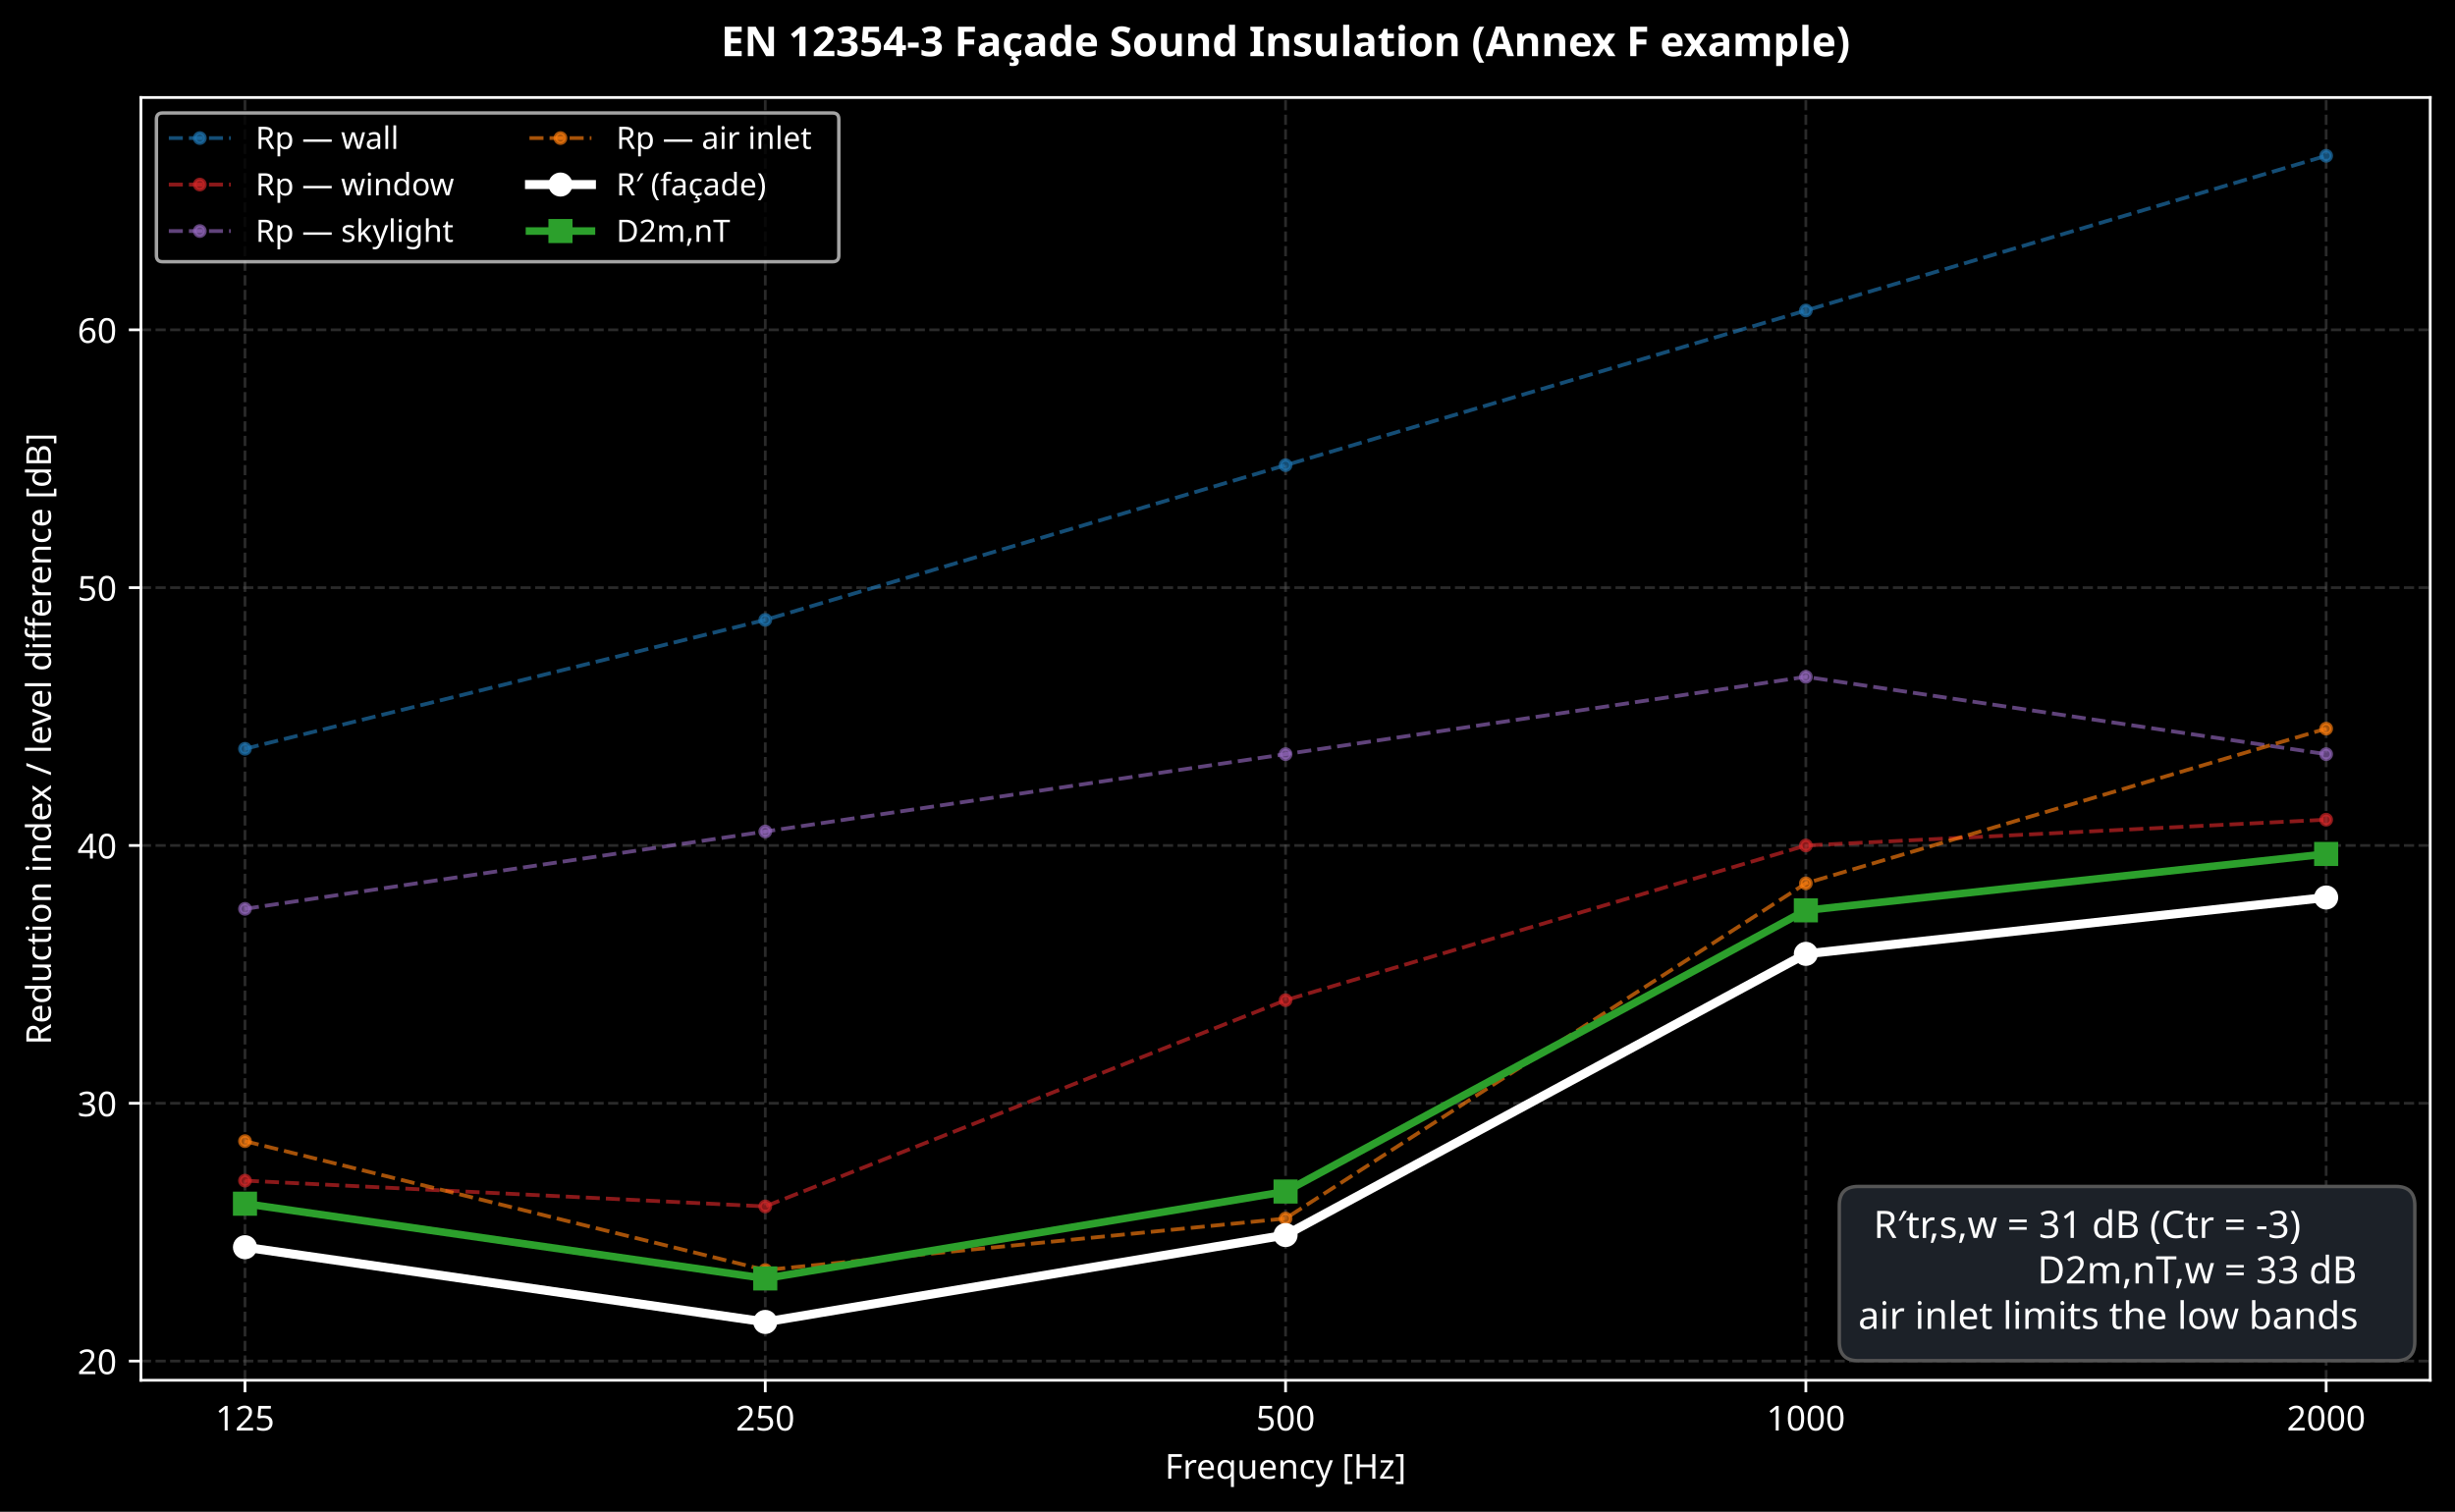
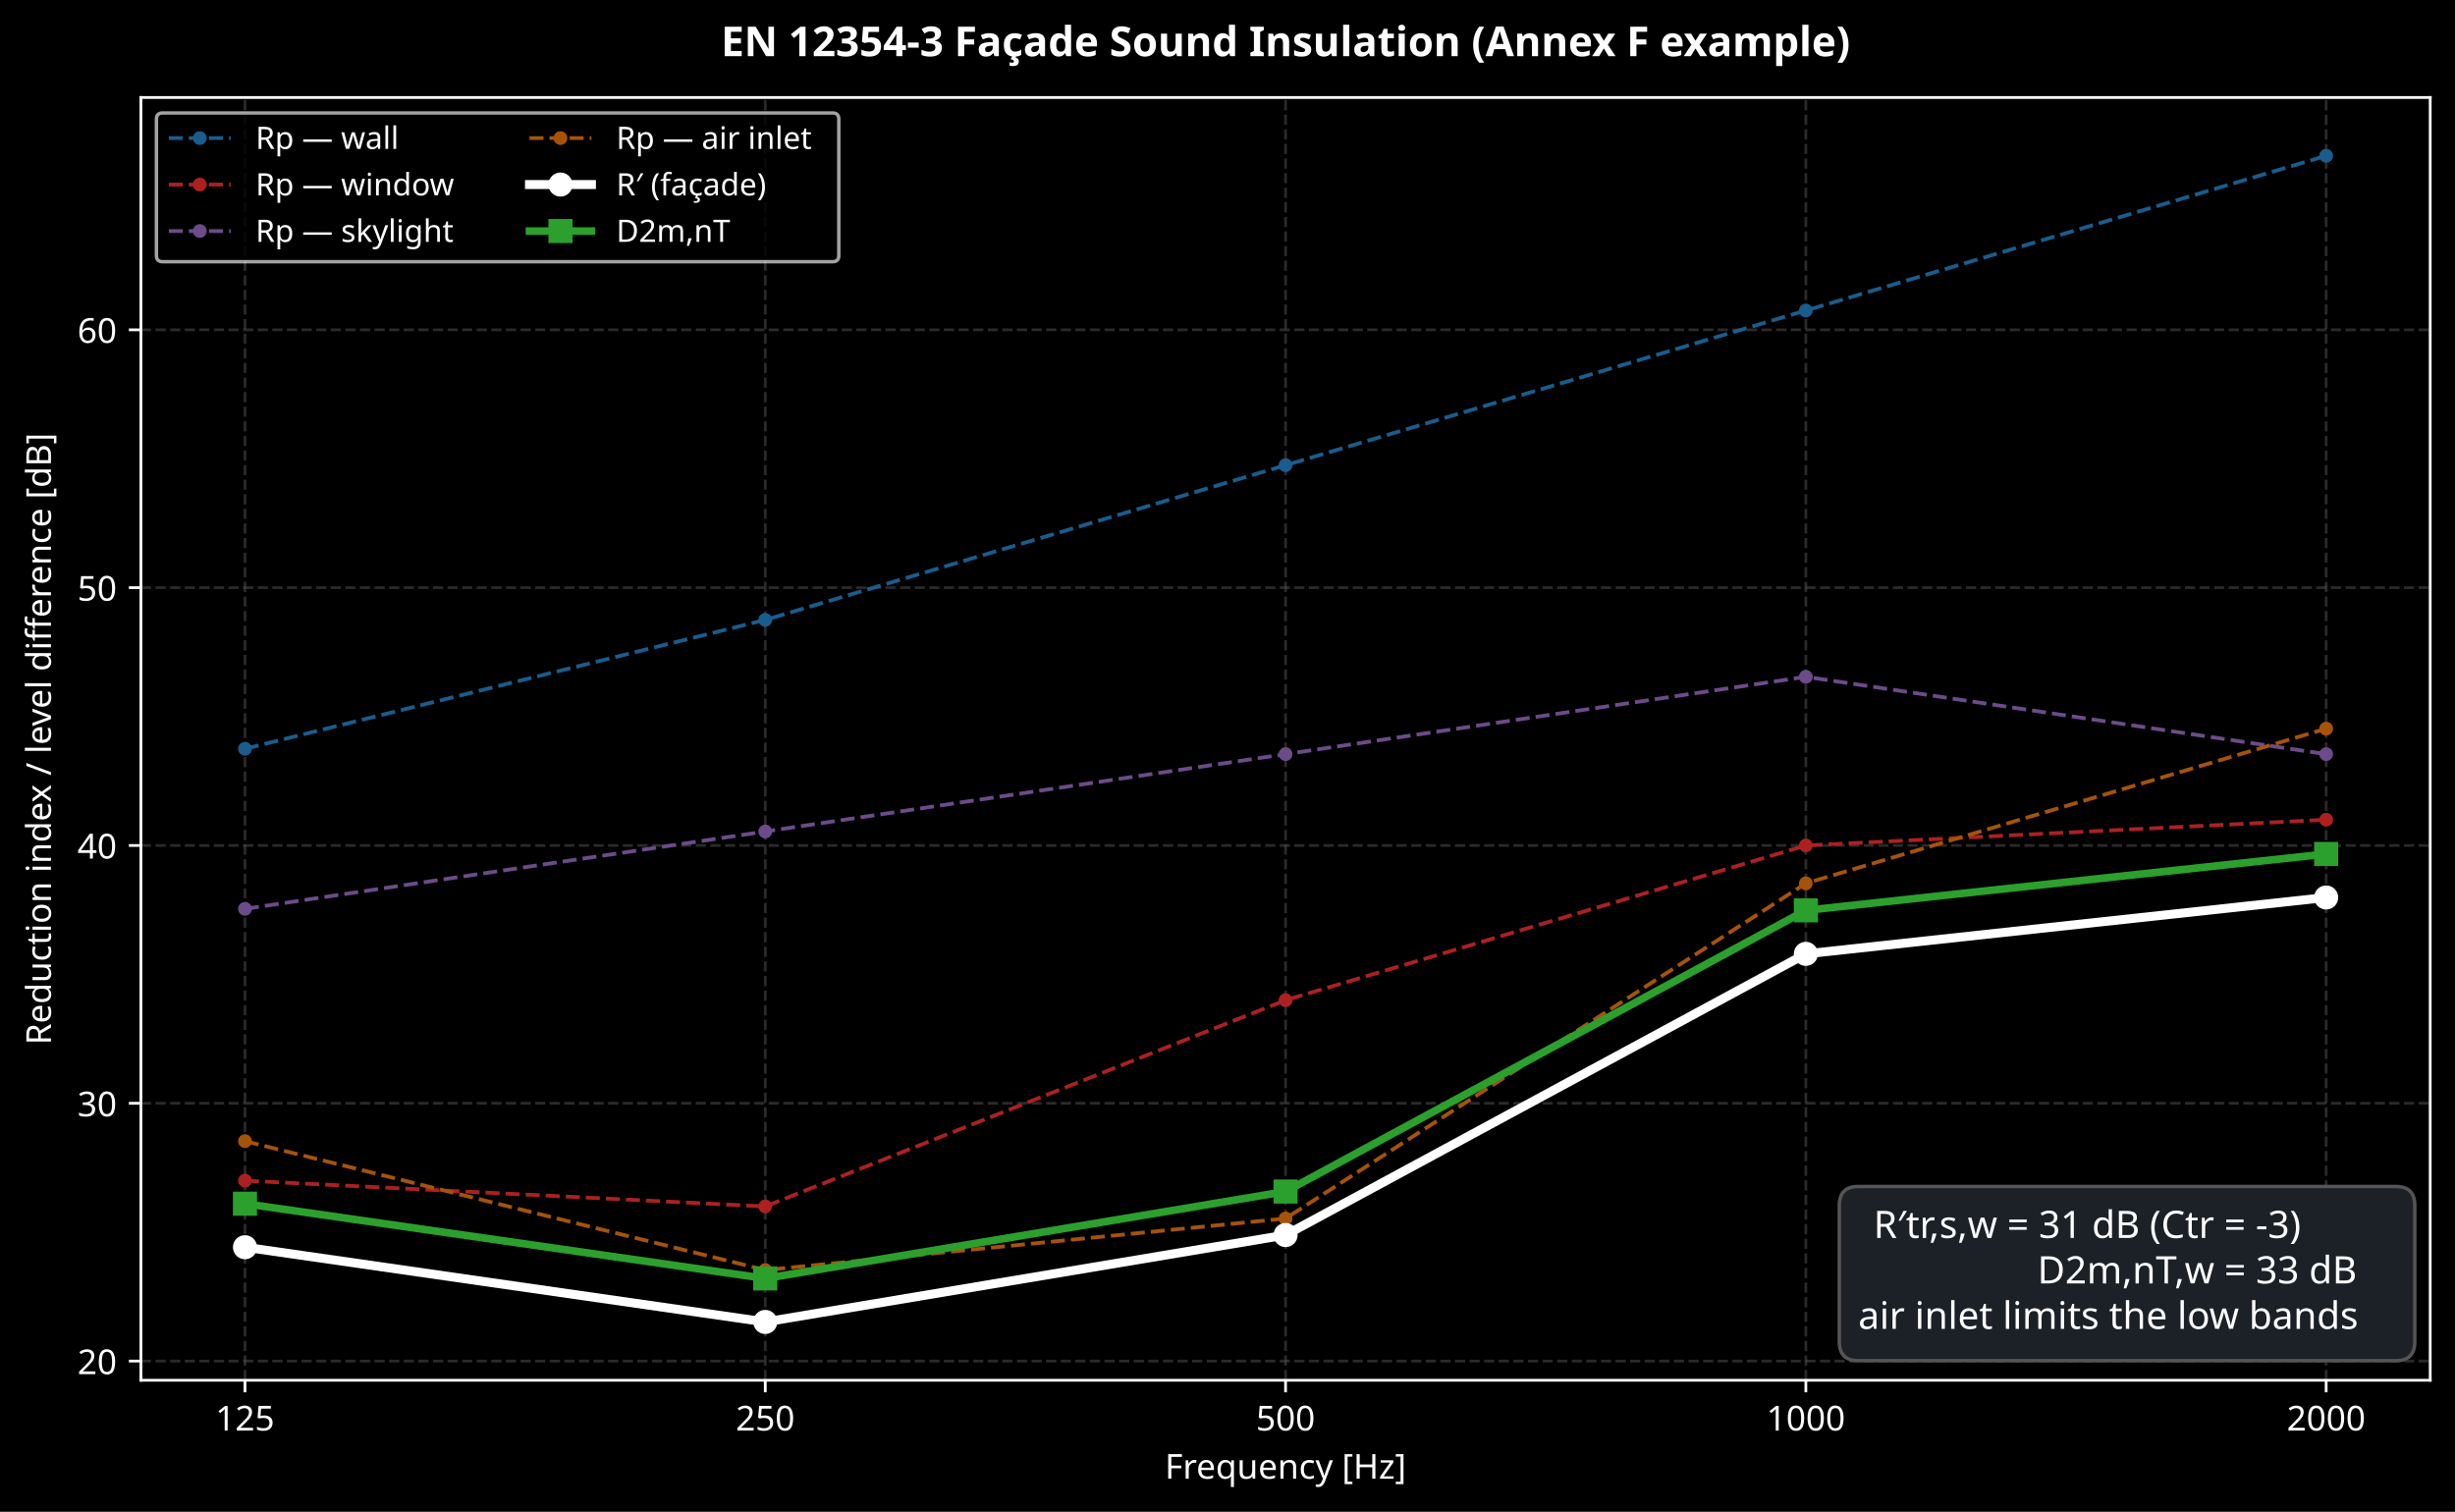
<svg xmlns="http://www.w3.org/2000/svg" xmlns:xlink="http://www.w3.org/1999/xlink" width="712.963pt" height="439.117pt" viewBox="0 0 712.963 439.117" version="1.1">
  <defs>
    <style type="text/css">*{stroke-linejoin: round; stroke-linecap: butt}</style>
  </defs>
  <g id="figure_1">
    <g id="patch_1">
      <path d="M 0 439.117  L 712.963 439.117  L 712.963 0  L 0 0  z " />
    </g>
    <g id="axes_1">
      <g id="patch_2">
        <path d="M 40.926 400.916  L 705.763 400.916  L 705.763 28.318  L 40.926 28.318  z " />
      </g>
      <g id="matplotlib.axis_1">
        <g id="xtick_1">
          <g id="line2d_1">
            <path d="M 71.146 400.916  L 71.146 28.318  " clip-path="url(#pfb9ac1091e)" style="fill: none; stroke-dasharray: 2.96,1.28; stroke-dashoffset: 0; stroke: #555555; stroke-opacity: 0.5; stroke-width: 0.8" />
          </g>
          <g id="line2d_2">
            <defs>
              <path id="m8d14ee1197" d="M 0 0  L 0 3.5  " style="stroke: #ffffff; stroke-width: 0.8" />
            </defs>
            <g>
              <use xlink:href="#m8d14ee1197" x="71.146" y="400.916" style="fill: #ffffff; stroke: #ffffff; stroke-width: 0.8" />
            </g>
          </g>
          <g id="text_1">
            <text style="font-size: 10px; font-family: sans-serif; text-anchor: middle; fill: #ffffff" x="71.146" y="415.513" transform="rotate(-0 71.14567 415.5134)">125</text>
          </g>
        </g>
        <g id="xtick_2">
          <g id="line2d_3">
            <path d="M 222.245 400.916  L 222.245 28.318  " clip-path="url(#pfb9ac1091e)" style="fill: none; stroke-dasharray: 2.96,1.28; stroke-dashoffset: 0; stroke: #555555; stroke-opacity: 0.5; stroke-width: 0.8" />
          </g>
          <g id="line2d_4">
            <g>
              <use xlink:href="#m8d14ee1197" x="222.245" y="400.916" style="fill: #ffffff; stroke: #ffffff; stroke-width: 0.8" />
            </g>
          </g>
          <g id="text_2">
            <text style="font-size: 10px; font-family: sans-serif; text-anchor: middle; fill: #ffffff" x="222.245" y="415.513" transform="rotate(-0 222.2451 415.5134)">250</text>
          </g>
        </g>
        <g id="xtick_3">
          <g id="line2d_5">
            <path d="M 373.345 400.916  L 373.345 28.318  " clip-path="url(#pfb9ac1091e)" style="fill: none; stroke-dasharray: 2.96,1.28; stroke-dashoffset: 0; stroke: #555555; stroke-opacity: 0.5; stroke-width: 0.8" />
          </g>
          <g id="line2d_6">
            <g>
              <use xlink:href="#m8d14ee1197" x="373.345" y="400.916" style="fill: #ffffff; stroke: #ffffff; stroke-width: 0.8" />
            </g>
          </g>
          <g id="text_3">
            <text style="font-size: 10px; font-family: sans-serif; text-anchor: middle; fill: #ffffff" x="373.345" y="415.513" transform="rotate(-0 373.3446 415.5134)">500</text>
          </g>
        </g>
        <g id="xtick_4">
          <g id="line2d_7">
            <path d="M 524.444 400.916  L 524.444 28.318  " clip-path="url(#pfb9ac1091e)" style="fill: none; stroke-dasharray: 2.96,1.28; stroke-dashoffset: 0; stroke: #555555; stroke-opacity: 0.5; stroke-width: 0.8" />
          </g>
          <g id="line2d_8">
            <g>
              <use xlink:href="#m8d14ee1197" x="524.444" y="400.916" style="fill: #ffffff; stroke: #ffffff; stroke-width: 0.8" />
            </g>
          </g>
          <g id="text_4">
            <text style="font-size: 10px; font-family: sans-serif; text-anchor: middle; fill: #ffffff" x="524.444" y="415.513" transform="rotate(-0 524.4441 415.5134)">1000</text>
          </g>
        </g>
        <g id="xtick_5">
          <g id="line2d_9">
            <path d="M 675.544 400.916  L 675.544 28.318  " clip-path="url(#pfb9ac1091e)" style="fill: none; stroke-dasharray: 2.96,1.28; stroke-dashoffset: 0; stroke: #555555; stroke-opacity: 0.5; stroke-width: 0.8" />
          </g>
          <g id="line2d_10">
            <g>
              <use xlink:href="#m8d14ee1197" x="675.544" y="400.916" style="fill: #ffffff; stroke: #ffffff; stroke-width: 0.8" />
            </g>
          </g>
          <g id="text_5">
            <text style="font-size: 10px; font-family: sans-serif; text-anchor: middle; fill: #ffffff" x="675.544" y="415.513" transform="rotate(-0 675.5435 415.5134)">2000</text>
          </g>
        </g>
        <g id="text_6">
          <text style="font-size: 10px; font-family: sans-serif; text-anchor: middle; fill: #ffffff" x="373.345" y="429.514" transform="rotate(-0 373.3446 429.5142)">Frequency [Hz]</text>
        </g>
      </g>
      <g id="matplotlib.axis_2">
        <g id="ytick_1">
          <g id="line2d_11">
            <path d="M 40.926 395.35  L 705.763 395.35  " clip-path="url(#pfb9ac1091e)" style="fill: none; stroke-dasharray: 2.96,1.28; stroke-dashoffset: 0; stroke: #555555; stroke-opacity: 0.5; stroke-width: 0.8" />
          </g>
          <g id="line2d_12">
            <defs>
              <path id="m5e07181663" d="M 0 0  L -3.5 0  " style="stroke: #ffffff; stroke-width: 0.8" />
            </defs>
            <g>
              <use xlink:href="#m5e07181663" x="40.926" y="395.35" style="fill: #ffffff; stroke: #ffffff; stroke-width: 0.8" />
            </g>
          </g>
          <g id="text_7">
            <text style="font-size: 10px; font-family: sans-serif; text-anchor: end; fill: #ffffff" x="33.926" y="399.149" transform="rotate(-0 33.92578 399.1491)">20</text>
          </g>
        </g>
        <g id="ytick_2">
          <g id="line2d_13">
            <path d="M 40.926 320.462  L 705.763 320.462  " clip-path="url(#pfb9ac1091e)" style="fill: none; stroke-dasharray: 2.96,1.28; stroke-dashoffset: 0; stroke: #555555; stroke-opacity: 0.5; stroke-width: 0.8" />
          </g>
          <g id="line2d_14">
            <g>
              <use xlink:href="#m5e07181663" x="40.926" y="320.462" style="fill: #ffffff; stroke: #ffffff; stroke-width: 0.8" />
            </g>
          </g>
          <g id="text_8">
            <text style="font-size: 10px; font-family: sans-serif; text-anchor: end; fill: #ffffff" x="33.926" y="324.261" transform="rotate(-0 33.92578 324.2611)">30</text>
          </g>
        </g>
        <g id="ytick_3">
          <g id="line2d_15">
            <path d="M 40.926 245.574  L 705.763 245.574  " clip-path="url(#pfb9ac1091e)" style="fill: none; stroke-dasharray: 2.96,1.28; stroke-dashoffset: 0; stroke: #555555; stroke-opacity: 0.5; stroke-width: 0.8" />
          </g>
          <g id="line2d_16">
            <g>
              <use xlink:href="#m5e07181663" x="40.926" y="245.574" style="fill: #ffffff; stroke: #ffffff; stroke-width: 0.8" />
            </g>
          </g>
          <g id="text_9">
            <text style="font-size: 10px; font-family: sans-serif; text-anchor: end; fill: #ffffff" x="33.926" y="249.373" transform="rotate(-0 33.92578 249.3732)">40</text>
          </g>
        </g>
        <g id="ytick_4">
          <g id="line2d_17">
            <path d="M 40.926 170.686  L 705.763 170.686  " clip-path="url(#pfb9ac1091e)" style="fill: none; stroke-dasharray: 2.96,1.28; stroke-dashoffset: 0; stroke: #555555; stroke-opacity: 0.5; stroke-width: 0.8" />
          </g>
          <g id="line2d_18">
            <g>
              <use xlink:href="#m5e07181663" x="40.926" y="170.686" style="fill: #ffffff; stroke: #ffffff; stroke-width: 0.8" />
            </g>
          </g>
          <g id="text_10">
            <text style="font-size: 10px; font-family: sans-serif; text-anchor: end; fill: #ffffff" x="33.926" y="174.485" transform="rotate(-0 33.92578 174.4852)">50</text>
          </g>
        </g>
        <g id="ytick_5">
          <g id="line2d_19">
            <path d="M 40.926 95.798  L 705.763 95.798  " clip-path="url(#pfb9ac1091e)" style="fill: none; stroke-dasharray: 2.96,1.28; stroke-dashoffset: 0; stroke: #555555; stroke-opacity: 0.5; stroke-width: 0.8" />
          </g>
          <g id="line2d_20">
            <g>
              <use xlink:href="#m5e07181663" x="40.926" y="95.798" style="fill: #ffffff; stroke: #ffffff; stroke-width: 0.8" />
            </g>
          </g>
          <g id="text_11">
            <text style="font-size: 10px; font-family: sans-serif; text-anchor: end; fill: #ffffff" x="33.926" y="99.597" transform="rotate(-0 33.92578 99.59716)">60</text>
          </g>
        </g>
        <g id="text_12">
          <text style="font-size: 10px; font-family: sans-serif; text-anchor: middle; fill: #ffffff" x="14.798" y="214.617" transform="rotate(-90 14.79844 214.617)">Reduction index / level difference [dB]</text>
        </g>
      </g>
      <g id="line2d_21">
-         <path d="M 71.146 217.497  L 222.245 180.053  L 373.345 135.12  L 524.444 90.187  L 675.544 45.254  " clip-path="url(#pfb9ac1091e)" style="fill: none; stroke-dasharray: 4.07,1.76; stroke-dashoffset: 0; stroke: #1f77b4; stroke-opacity: 0.65; stroke-width: 1.1" />
-         <defs>
-           <path id="m6eb64f1829" d="M 0 1.5  C 0.398 1.5 0.779 1.342 1.061 1.061  C 1.342 0.779 1.5 0.398 1.5 0  C 1.5 -0.398 1.342 -0.779 1.061 -1.061  C 0.779 -1.342 0.398 -1.5 0 -1.5  C -0.398 -1.5 -0.779 -1.342 -1.061 -1.061  C -1.342 -0.779 -1.5 -0.398 -1.5 0  C -1.5 0.398 -1.342 0.779 -1.061 1.061  C -0.779 1.342 -0.398 1.5 0 1.5  z " style="stroke: #1f77b4; stroke-opacity: 0.65" />
-         </defs>
-         <g clip-path="url(#pfb9ac1091e)">
-           <use xlink:href="#m6eb64f1829" x="71.146" y="217.497" style="fill: #1f77b4; fill-opacity: 0.65; stroke: #1f77b4; stroke-opacity: 0.65" />
-           <use xlink:href="#m6eb64f1829" x="222.245" y="180.053" style="fill: #1f77b4; fill-opacity: 0.65; stroke: #1f77b4; stroke-opacity: 0.65" />
-           <use xlink:href="#m6eb64f1829" x="373.345" y="135.12" style="fill: #1f77b4; fill-opacity: 0.65; stroke: #1f77b4; stroke-opacity: 0.65" />
-           <use xlink:href="#m6eb64f1829" x="524.444" y="90.187" style="fill: #1f77b4; fill-opacity: 0.65; stroke: #1f77b4; stroke-opacity: 0.65" />
-           <use xlink:href="#m6eb64f1829" x="675.544" y="45.254" style="fill: #1f77b4; fill-opacity: 0.65; stroke: #1f77b4; stroke-opacity: 0.65" />
+         <path d="M 71.146 217.497  L 222.245 180.053  L 373.345 135.12  L 524.444 90.187  L 675.544 45.254  " clip-path="url(#pfb9ac1091e)" style="fill: none; stroke-dasharray: 4.07,1.76; stroke-dashoffset: 0; stroke: #185d8d; stroke-width: 1.1" />
+         <defs>
+           <path id="mc6a7a85095" d="M 0 1.5  C 0.398 1.5 0.779 1.342 1.061 1.061  C 1.342 0.779 1.5 0.398 1.5 0  C 1.5 -0.398 1.342 -0.779 1.061 -1.061  C 0.779 -1.342 0.398 -1.5 0 -1.5  C -0.398 -1.5 -0.779 -1.342 -1.061 -1.061  C -1.342 -0.779 -1.5 -0.398 -1.5 0  C -1.5 0.398 -1.342 0.779 -1.061 1.061  C -0.779 1.342 -0.398 1.5 0 1.5  z " style="stroke: #185d8d" />
+         </defs>
+         <g clip-path="url(#pfb9ac1091e)">
+           <use xlink:href="#mc6a7a85095" x="71.146" y="217.497" style="fill: #185d8d; stroke: #185d8d" />
+           <use xlink:href="#mc6a7a85095" x="222.245" y="180.053" style="fill: #185d8d; stroke: #185d8d" />
+           <use xlink:href="#mc6a7a85095" x="373.345" y="135.12" style="fill: #185d8d; stroke: #185d8d" />
+           <use xlink:href="#mc6a7a85095" x="524.444" y="90.187" style="fill: #185d8d; stroke: #185d8d" />
+           <use xlink:href="#mc6a7a85095" x="675.544" y="45.254" style="fill: #185d8d; stroke: #185d8d" />
        </g>
      </g>
      <g id="line2d_22">
-         <path d="M 71.146 342.939  L 222.245 350.428  L 373.345 290.517  L 524.444 245.584  L 675.544 238.096  " clip-path="url(#pfb9ac1091e)" style="fill: none; stroke-dasharray: 4.07,1.76; stroke-dashoffset: 0; stroke: #d62728; stroke-opacity: 0.65; stroke-width: 1.1" />
-         <defs>
-           <path id="m3f61d839c0" d="M 0 1.5  C 0.398 1.5 0.779 1.342 1.061 1.061  C 1.342 0.779 1.5 0.398 1.5 0  C 1.5 -0.398 1.342 -0.779 1.061 -1.061  C 0.779 -1.342 0.398 -1.5 0 -1.5  C -0.398 -1.5 -0.779 -1.342 -1.061 -1.061  C -1.342 -0.779 -1.5 -0.398 -1.5 0  C -1.5 0.398 -1.342 0.779 -1.061 1.061  C -0.779 1.342 -0.398 1.5 0 1.5  z " style="stroke: #d62728; stroke-opacity: 0.65" />
-         </defs>
-         <g clip-path="url(#pfb9ac1091e)">
-           <use xlink:href="#m3f61d839c0" x="71.146" y="342.939" style="fill: #d62728; fill-opacity: 0.65; stroke: #d62728; stroke-opacity: 0.65" />
-           <use xlink:href="#m3f61d839c0" x="222.245" y="350.428" style="fill: #d62728; fill-opacity: 0.65; stroke: #d62728; stroke-opacity: 0.65" />
-           <use xlink:href="#m3f61d839c0" x="373.345" y="290.517" style="fill: #d62728; fill-opacity: 0.65; stroke: #d62728; stroke-opacity: 0.65" />
-           <use xlink:href="#m3f61d839c0" x="524.444" y="245.584" style="fill: #d62728; fill-opacity: 0.65; stroke: #d62728; stroke-opacity: 0.65" />
-           <use xlink:href="#m3f61d839c0" x="675.544" y="238.096" style="fill: #d62728; fill-opacity: 0.65; stroke: #d62728; stroke-opacity: 0.65" />
+         <path d="M 71.146 342.939  L 222.245 350.428  L 373.345 290.517  L 524.444 245.584  L 675.544 238.096  " clip-path="url(#pfb9ac1091e)" style="fill: none; stroke-dasharray: 4.07,1.76; stroke-dashoffset: 0; stroke: #ad2020; stroke-width: 1.1" />
+         <defs>
+           <path id="ma4ae3a96dd" d="M 0 1.5  C 0.398 1.5 0.779 1.342 1.061 1.061  C 1.342 0.779 1.5 0.398 1.5 0  C 1.5 -0.398 1.342 -0.779 1.061 -1.061  C 0.779 -1.342 0.398 -1.5 0 -1.5  C -0.398 -1.5 -0.779 -1.342 -1.061 -1.061  C -1.342 -0.779 -1.5 -0.398 -1.5 0  C -1.5 0.398 -1.342 0.779 -1.061 1.061  C -0.779 1.342 -0.398 1.5 0 1.5  z " style="stroke: #ad2020" />
+         </defs>
+         <g clip-path="url(#pfb9ac1091e)">
+           <use xlink:href="#ma4ae3a96dd" x="71.146" y="342.939" style="fill: #ad2020; stroke: #ad2020" />
+           <use xlink:href="#ma4ae3a96dd" x="222.245" y="350.428" style="fill: #ad2020; stroke: #ad2020" />
+           <use xlink:href="#ma4ae3a96dd" x="373.345" y="290.517" style="fill: #ad2020; stroke: #ad2020" />
+           <use xlink:href="#ma4ae3a96dd" x="524.444" y="245.584" style="fill: #ad2020; stroke: #ad2020" />
+           <use xlink:href="#ma4ae3a96dd" x="675.544" y="238.096" style="fill: #ad2020; stroke: #ad2020" />
        </g>
      </g>
      <g id="line2d_23">
-         <path d="M 71.146 263.989  L 222.245 241.522  L 373.345 219.056  L 524.444 196.589  L 675.544 219.056  " clip-path="url(#pfb9ac1091e)" style="fill: none; stroke-dasharray: 4.07,1.76; stroke-dashoffset: 0; stroke: #9467bd; stroke-opacity: 0.65; stroke-width: 1.1" />
-         <defs>
-           <path id="mf1d252d1a8" d="M 0 1.5  C 0.398 1.5 0.779 1.342 1.061 1.061  C 1.342 0.779 1.5 0.398 1.5 0  C 1.5 -0.398 1.342 -0.779 1.061 -1.061  C 0.779 -1.342 0.398 -1.5 0 -1.5  C -0.398 -1.5 -0.779 -1.342 -1.061 -1.061  C -1.342 -0.779 -1.5 -0.398 -1.5 0  C -1.5 0.398 -1.342 0.779 -1.061 1.061  C -0.779 1.342 -0.398 1.5 0 1.5  z " style="stroke: #9467bd; stroke-opacity: 0.65" />
-         </defs>
-         <g clip-path="url(#pfb9ac1091e)">
-           <use xlink:href="#mf1d252d1a8" x="71.146" y="263.989" style="fill: #9467bd; fill-opacity: 0.65; stroke: #9467bd; stroke-opacity: 0.65" />
-           <use xlink:href="#mf1d252d1a8" x="222.245" y="241.522" style="fill: #9467bd; fill-opacity: 0.65; stroke: #9467bd; stroke-opacity: 0.65" />
-           <use xlink:href="#mf1d252d1a8" x="373.345" y="219.056" style="fill: #9467bd; fill-opacity: 0.65; stroke: #9467bd; stroke-opacity: 0.65" />
-           <use xlink:href="#mf1d252d1a8" x="524.444" y="196.589" style="fill: #9467bd; fill-opacity: 0.65; stroke: #9467bd; stroke-opacity: 0.65" />
-           <use xlink:href="#mf1d252d1a8" x="675.544" y="219.056" style="fill: #9467bd; fill-opacity: 0.65; stroke: #9467bd; stroke-opacity: 0.65" />
+         <path d="M 71.146 263.989  L 222.245 241.522  L 373.345 219.056  L 524.444 196.589  L 675.544 219.056  " clip-path="url(#pfb9ac1091e)" style="fill: none; stroke-dasharray: 4.07,1.76; stroke-dashoffset: 0; stroke: #6c4b8a; stroke-width: 1.1" />
+         <defs>
+           <path id="mac93309089" d="M 0 1.5  C 0.398 1.5 0.779 1.342 1.061 1.061  C 1.342 0.779 1.5 0.398 1.5 0  C 1.5 -0.398 1.342 -0.779 1.061 -1.061  C 0.779 -1.342 0.398 -1.5 0 -1.5  C -0.398 -1.5 -0.779 -1.342 -1.061 -1.061  C -1.342 -0.779 -1.5 -0.398 -1.5 0  C -1.5 0.398 -1.342 0.779 -1.061 1.061  C -0.779 1.342 -0.398 1.5 0 1.5  z " style="stroke: #6c4b8a" />
+         </defs>
+         <g clip-path="url(#pfb9ac1091e)">
+           <use xlink:href="#mac93309089" x="71.146" y="263.989" style="fill: #6c4b8a; stroke: #6c4b8a" />
+           <use xlink:href="#mac93309089" x="222.245" y="241.522" style="fill: #6c4b8a; stroke: #6c4b8a" />
+           <use xlink:href="#mac93309089" x="373.345" y="219.056" style="fill: #6c4b8a; stroke: #6c4b8a" />
+           <use xlink:href="#mac93309089" x="524.444" y="196.589" style="fill: #6c4b8a; stroke: #6c4b8a" />
+           <use xlink:href="#mac93309089" x="675.544" y="219.056" style="fill: #6c4b8a; stroke: #6c4b8a" />
        </g>
      </g>
      <g id="line2d_24">
-         <path d="M 71.146 331.465  L 222.245 368.909  L 373.345 353.931  L 524.444 256.577  L 675.544 211.644  " clip-path="url(#pfb9ac1091e)" style="fill: none; stroke-dasharray: 4.07,1.76; stroke-dashoffset: 0; stroke: #ff7f0e; stroke-opacity: 0.65; stroke-width: 1.1" />
-         <defs>
-           <path id="m8aeed97688" d="M 0 1.5  C 0.398 1.5 0.779 1.342 1.061 1.061  C 1.342 0.779 1.5 0.398 1.5 0  C 1.5 -0.398 1.342 -0.779 1.061 -1.061  C 0.779 -1.342 0.398 -1.5 0 -1.5  C -0.398 -1.5 -0.779 -1.342 -1.061 -1.061  C -1.342 -0.779 -1.5 -0.398 -1.5 0  C -1.5 0.398 -1.342 0.779 -1.061 1.061  C -0.779 1.342 -0.398 1.5 0 1.5  z " style="stroke: #ff7f0e; stroke-opacity: 0.65" />
-         </defs>
-         <g clip-path="url(#pfb9ac1091e)">
-           <use xlink:href="#m8aeed97688" x="71.146" y="331.465" style="fill: #ff7f0e; fill-opacity: 0.65; stroke: #ff7f0e; stroke-opacity: 0.65" />
-           <use xlink:href="#m8aeed97688" x="222.245" y="368.909" style="fill: #ff7f0e; fill-opacity: 0.65; stroke: #ff7f0e; stroke-opacity: 0.65" />
-           <use xlink:href="#m8aeed97688" x="373.345" y="353.931" style="fill: #ff7f0e; fill-opacity: 0.65; stroke: #ff7f0e; stroke-opacity: 0.65" />
-           <use xlink:href="#m8aeed97688" x="524.444" y="256.577" style="fill: #ff7f0e; fill-opacity: 0.65; stroke: #ff7f0e; stroke-opacity: 0.65" />
-           <use xlink:href="#m8aeed97688" x="675.544" y="211.644" style="fill: #ff7f0e; fill-opacity: 0.65; stroke: #ff7f0e; stroke-opacity: 0.65" />
+         <path d="M 71.146 331.465  L 222.245 368.909  L 373.345 353.931  L 524.444 256.577  L 675.544 211.644  " clip-path="url(#pfb9ac1091e)" style="fill: none; stroke-dasharray: 4.07,1.76; stroke-dashoffset: 0; stroke: #a65309; stroke-width: 1.1" />
+         <defs>
+           <path id="md051702ae1" d="M 0 1.5  C 0.398 1.5 0.779 1.342 1.061 1.061  C 1.342 0.779 1.5 0.398 1.5 0  C 1.5 -0.398 1.342 -0.779 1.061 -1.061  C 0.779 -1.342 0.398 -1.5 0 -1.5  C -0.398 -1.5 -0.779 -1.342 -1.061 -1.061  C -1.342 -0.779 -1.5 -0.398 -1.5 0  C -1.5 0.398 -1.342 0.779 -1.061 1.061  C -0.779 1.342 -0.398 1.5 0 1.5  z " style="stroke: #a65309" />
+         </defs>
+         <g clip-path="url(#pfb9ac1091e)">
+           <use xlink:href="#md051702ae1" x="71.146" y="331.465" style="fill: #a65309; stroke: #a65309" />
+           <use xlink:href="#md051702ae1" x="222.245" y="368.909" style="fill: #a65309; stroke: #a65309" />
+           <use xlink:href="#md051702ae1" x="373.345" y="353.931" style="fill: #a65309; stroke: #a65309" />
+           <use xlink:href="#md051702ae1" x="524.444" y="256.577" style="fill: #a65309; stroke: #a65309" />
+           <use xlink:href="#md051702ae1" x="675.544" y="211.644" style="fill: #a65309; stroke: #a65309" />
        </g>
      </g>
      <g id="patch_3">
        <path d="M 40.926 400.916  L 40.926 28.318  " style="fill: none; stroke: #ffffff; stroke-width: 0.8; stroke-linejoin: miter; stroke-linecap: square" />
      </g>
      <g id="patch_4">
        <path d="M 705.763 400.916  L 705.763 28.318  " style="fill: none; stroke: #ffffff; stroke-width: 0.8; stroke-linejoin: miter; stroke-linecap: square" />
      </g>
      <g id="patch_5">
        <path d="M 40.926 400.916  L 705.763 400.916  " style="fill: none; stroke: #ffffff; stroke-width: 0.8; stroke-linejoin: miter; stroke-linecap: square" />
      </g>
      <g id="patch_6">
        <path d="M 40.926 28.318  L 705.763 28.318  " style="fill: none; stroke: #ffffff; stroke-width: 0.8; stroke-linejoin: miter; stroke-linecap: square" />
      </g>
      <g id="text_13">
        <g id="patch_7">
          <path d="M 539.66 395.238  L 695.791 395.238  Q 701.291 395.238 701.291 389.738  L 701.291 350.129  Q 701.291 344.629 695.791 344.629  L 539.66 344.629  Q 534.16 344.629 534.16 350.129  L 534.16 389.738  Q 534.16 395.238 539.66 395.238  z " style="fill: #1c2128; stroke: #555555; stroke-linejoin: miter" />
        </g>
        <text style="font-size: 11px; font-family: sans-serif; fill: #ffffff" transform="translate(544.1009 359.5882)">R′tr,s,w = 31 dB   (Ctr = -3)</text>
        <text style="font-size: 11px; font-family: sans-serif; fill: #ffffff" transform="translate(591.6965 372.7912)">D2m,nT,w = 33 dB</text>
        <text style="font-size: 11px; font-family: sans-serif; fill: #ffffff" transform="translate(539.6596 385.9942)">air inlet limits the low bands</text>
      </g>
      <g id="text_14">
        <text style="font-weight: 700; font-size: 12px; font-family: sans-serif; text-anchor: middle; fill: #ffffff" x="373.345" y="16.318" transform="rotate(-0 373.3446 16.31812)">EN 12354-3 Façade Sound Insulation (Annex F example)</text>
      </g>
      <g id="line2d_25">
        <path d="M 71.146 362.274  L 222.245 383.98  L 373.345 358.739  L 524.444 277.062  L 675.544 260.687  " clip-path="url(#pfb9ac1091e)" style="fill: none; stroke: #ffffff; stroke-width: 2.6; stroke-linecap: square" />
        <defs>
          <path id="mcf03d3c2c6" d="M 0 3  C 0.796 3 1.559 2.684 2.121 2.121  C 2.684 1.559 3 0.796 3 0  C 3 -0.796 2.684 -1.559 2.121 -2.121  C 1.559 -2.684 0.796 -3 0 -3  C -0.796 -3 -1.559 -2.684 -2.121 -2.121  C -2.684 -1.559 -3 -0.796 -3 0  C -3 0.796 -2.684 1.559 -2.121 2.121  C -1.559 2.684 -0.796 3 0 3  z " style="stroke: #ffffff" />
        </defs>
        <g clip-path="url(#pfb9ac1091e)">
          <use xlink:href="#mcf03d3c2c6" x="71.146" y="362.274" style="fill: #ffffff; stroke: #ffffff" />
          <use xlink:href="#mcf03d3c2c6" x="222.245" y="383.98" style="fill: #ffffff; stroke: #ffffff" />
          <use xlink:href="#mcf03d3c2c6" x="373.345" y="358.739" style="fill: #ffffff; stroke: #ffffff" />
          <use xlink:href="#mcf03d3c2c6" x="524.444" y="277.062" style="fill: #ffffff; stroke: #ffffff" />
          <use xlink:href="#mcf03d3c2c6" x="675.544" y="260.687" style="fill: #ffffff; stroke: #ffffff" />
        </g>
      </g>
      <g id="line2d_26">
        <path d="M 71.146 349.635  L 222.245 371.341  L 373.345 346.1  L 524.444 264.423  L 675.544 248.048  " clip-path="url(#pfb9ac1091e)" style="fill: none; stroke: #2ca02c; stroke-width: 2.2; stroke-linecap: square" />
        <defs>
          <path id="m17eb9bc728" d="M -3 3  L 3 3  L 3 -3  L -3 -3  z " style="stroke: #2ca02c; stroke-linejoin: miter" />
        </defs>
        <g clip-path="url(#pfb9ac1091e)">
          <use xlink:href="#m17eb9bc728" x="71.146" y="349.635" style="fill: #2ca02c; stroke: #2ca02c; stroke-linejoin: miter" />
          <use xlink:href="#m17eb9bc728" x="222.245" y="371.341" style="fill: #2ca02c; stroke: #2ca02c; stroke-linejoin: miter" />
          <use xlink:href="#m17eb9bc728" x="373.345" y="346.1" style="fill: #2ca02c; stroke: #2ca02c; stroke-linejoin: miter" />
          <use xlink:href="#m17eb9bc728" x="524.444" y="264.423" style="fill: #2ca02c; stroke: #2ca02c; stroke-linejoin: miter" />
          <use xlink:href="#m17eb9bc728" x="675.544" y="248.048" style="fill: #2ca02c; stroke: #2ca02c; stroke-linejoin: miter" />
        </g>
      </g>
      <g id="legend_1">
        <g id="patch_8">
          <path d="M 47.226 76.02  L 241.8 76.02  Q 243.6 76.02 243.6 74.22  L 243.6 34.618  Q 243.6 32.818 241.8 32.818  L 47.226 32.818  Q 45.426 32.818 45.426 34.618  L 45.426 74.22  Q 45.426 76.02 47.226 76.02  z " style="opacity: 0.8; stroke: #cccccc; stroke-linejoin: miter" />
        </g>
        <g id="line2d_27">
-           <path d="M 49.026 40.107  L 58.026 40.107  L 67.026 40.107  " style="fill: none; stroke-dasharray: 4.07,1.76; stroke-dashoffset: 0; stroke: #1f77b4; stroke-opacity: 0.65; stroke-width: 1.1" />
-           <g>
-             <use xlink:href="#m6eb64f1829" x="58.026" y="40.107" style="fill: #1f77b4; fill-opacity: 0.65; stroke: #1f77b4; stroke-opacity: 0.65" />
+           <path d="M 49.026 40.107  L 58.026 40.107  L 67.026 40.107  " style="fill: none; stroke-dasharray: 4.07,1.76; stroke-dashoffset: 0; stroke: #185d8d; stroke-width: 1.1" />
+           <g>
+             <use xlink:href="#mc6a7a85095" x="58.026" y="40.107" style="fill: #185d8d; stroke: #185d8d" />
          </g>
        </g>
        <g id="text_15">
          <text style="font-size: 9px; font-family: sans-serif; text-anchor: start; fill: #ffffff" x="74.226" y="43.257" transform="rotate(-0 74.22578 43.25672)">Rp — wall</text>
        </g>
        <g id="line2d_28">
-           <path d="M 49.026 53.607  L 58.026 53.607  L 67.026 53.607  " style="fill: none; stroke-dasharray: 4.07,1.76; stroke-dashoffset: 0; stroke: #d62728; stroke-opacity: 0.65; stroke-width: 1.1" />
-           <g>
-             <use xlink:href="#m3f61d839c0" x="58.026" y="53.607" style="fill: #d62728; fill-opacity: 0.65; stroke: #d62728; stroke-opacity: 0.65" />
+           <path d="M 49.026 53.607  L 58.026 53.607  L 67.026 53.607  " style="fill: none; stroke-dasharray: 4.07,1.76; stroke-dashoffset: 0; stroke: #ad2020; stroke-width: 1.1" />
+           <g>
+             <use xlink:href="#ma4ae3a96dd" x="58.026" y="53.607" style="fill: #ad2020; stroke: #ad2020" />
          </g>
        </g>
        <g id="text_16">
          <text style="font-size: 9px; font-family: sans-serif; text-anchor: start; fill: #ffffff" x="74.226" y="56.757" transform="rotate(-0 74.22578 56.75742)">Rp — window</text>
        </g>
        <g id="line2d_29">
-           <path d="M 49.026 67.108  L 58.026 67.108  L 67.026 67.108  " style="fill: none; stroke-dasharray: 4.07,1.76; stroke-dashoffset: 0; stroke: #9467bd; stroke-opacity: 0.65; stroke-width: 1.1" />
-           <g>
-             <use xlink:href="#mf1d252d1a8" x="58.026" y="67.108" style="fill: #9467bd; fill-opacity: 0.65; stroke: #9467bd; stroke-opacity: 0.65" />
+           <path d="M 49.026 67.108  L 58.026 67.108  L 67.026 67.108  " style="fill: none; stroke-dasharray: 4.07,1.76; stroke-dashoffset: 0; stroke: #6c4b8a; stroke-width: 1.1" />
+           <g>
+             <use xlink:href="#mac93309089" x="58.026" y="67.108" style="fill: #6c4b8a; stroke: #6c4b8a" />
          </g>
        </g>
        <g id="text_17">
          <text style="font-size: 9px; font-family: sans-serif; text-anchor: start; fill: #ffffff" x="74.226" y="70.258" transform="rotate(-0 74.22578 70.25813)">Rp — skylight</text>
        </g>
        <g id="line2d_30">
-           <path d="M 153.766 40.107  L 162.766 40.107  L 171.766 40.107  " style="fill: none; stroke-dasharray: 4.07,1.76; stroke-dashoffset: 0; stroke: #ff7f0e; stroke-opacity: 0.65; stroke-width: 1.1" />
-           <g>
-             <use xlink:href="#m8aeed97688" x="162.766" y="40.107" style="fill: #ff7f0e; fill-opacity: 0.65; stroke: #ff7f0e; stroke-opacity: 0.65" />
+           <path d="M 153.766 40.107  L 162.766 40.107  L 171.766 40.107  " style="fill: none; stroke-dasharray: 4.07,1.76; stroke-dashoffset: 0; stroke: #a65309; stroke-width: 1.1" />
+           <g>
+             <use xlink:href="#md051702ae1" x="162.766" y="40.107" style="fill: #a65309; stroke: #a65309" />
          </g>
        </g>
        <g id="text_18">
          <text style="font-size: 9px; font-family: sans-serif; text-anchor: start; fill: #ffffff" x="178.966" y="43.257" transform="rotate(-0 178.9661 43.25672)">Rp — air inlet</text>
        </g>
        <g id="line2d_31">
          <path d="M 153.766 53.607  L 162.766 53.607  L 171.766 53.607  " style="fill: none; stroke: #ffffff; stroke-width: 2.6; stroke-linecap: square" />
          <g>
            <use xlink:href="#mcf03d3c2c6" x="162.766" y="53.607" style="fill: #ffffff; stroke: #ffffff" />
          </g>
        </g>
        <g id="text_19">
          <text style="font-size: 9px; font-family: sans-serif; text-anchor: start; fill: #ffffff" x="178.966" y="56.757" transform="rotate(-0 178.9661 56.75742)">R′ (façade)</text>
        </g>
        <g id="line2d_32">
          <path d="M 153.766 67.108  L 162.766 67.108  L 171.766 67.108  " style="fill: none; stroke: #2ca02c; stroke-width: 2.2; stroke-linecap: square" />
          <g>
            <use xlink:href="#m17eb9bc728" x="162.766" y="67.108" style="fill: #2ca02c; stroke: #2ca02c; stroke-linejoin: miter" />
          </g>
        </g>
        <g id="text_20">
          <text style="font-size: 9px; font-family: sans-serif; text-anchor: start; fill: #ffffff" x="178.966" y="70.258" transform="rotate(-0 178.9661 70.25813)">D2m,nT</text>
        </g>
      </g>
    </g>
  </g>
  <defs>
    <clipPath id="pfb9ac1091e">
      <rect x="40.926" y="28.318" width="664.838" height="372.598" />
    </clipPath>
  </defs>
</svg>
